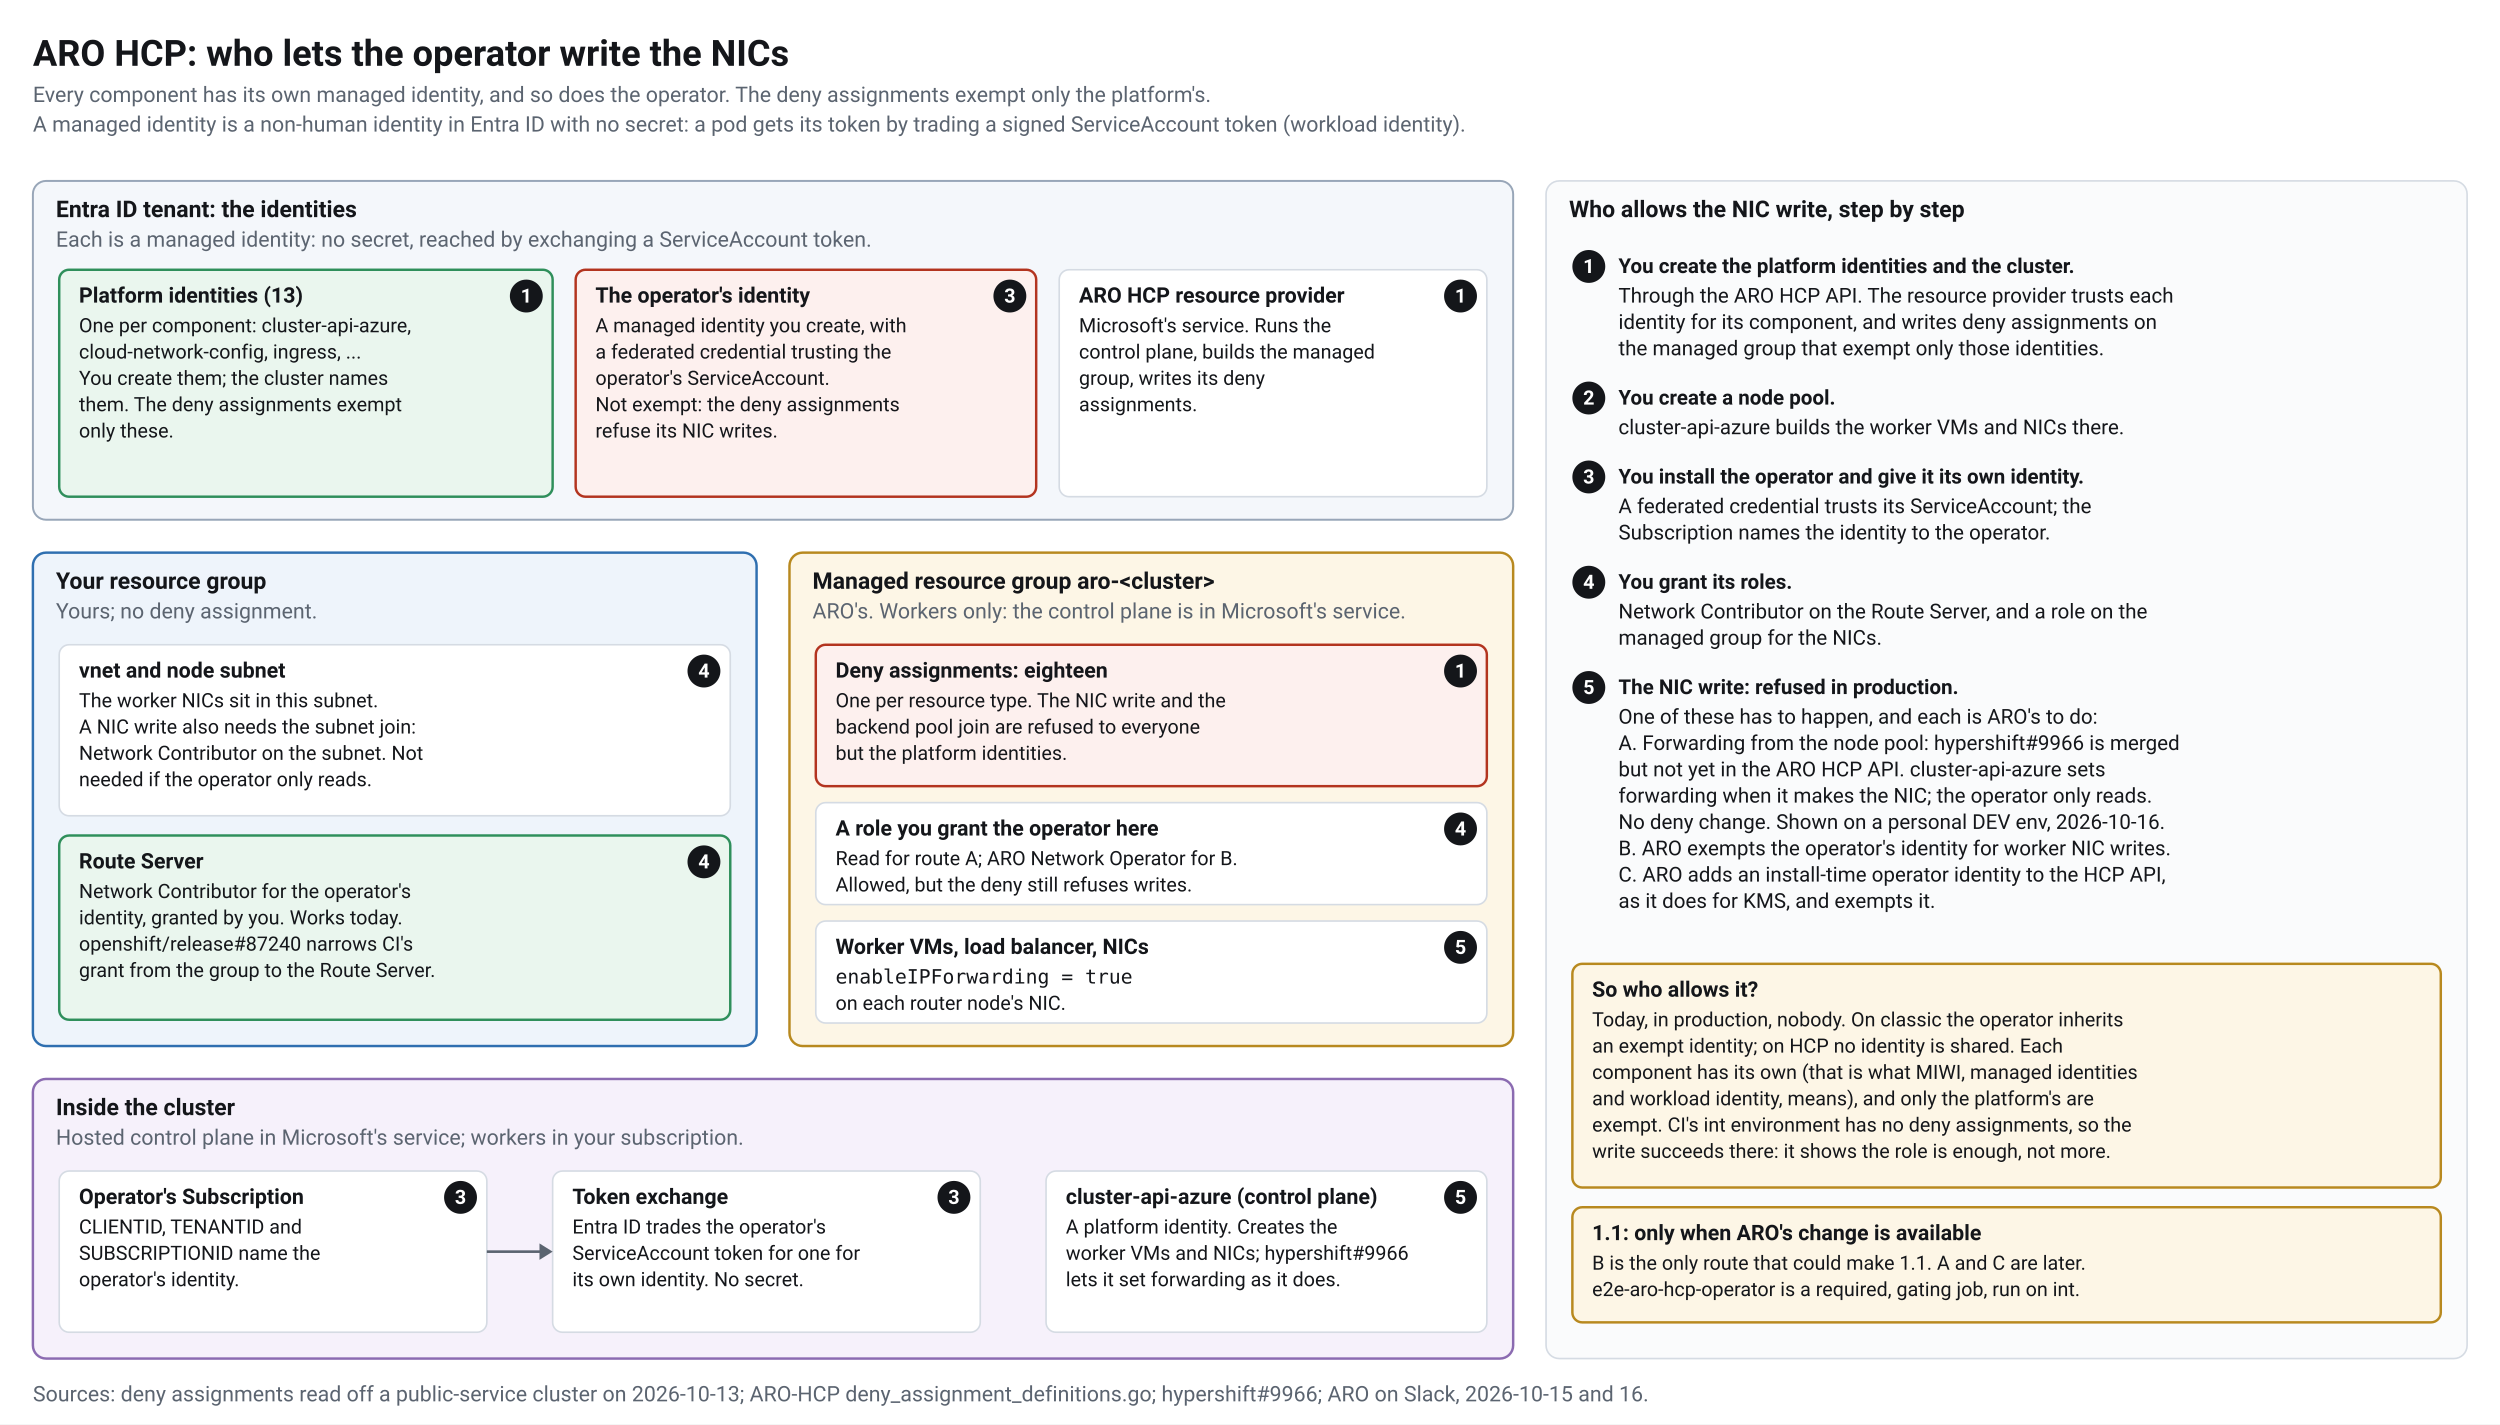
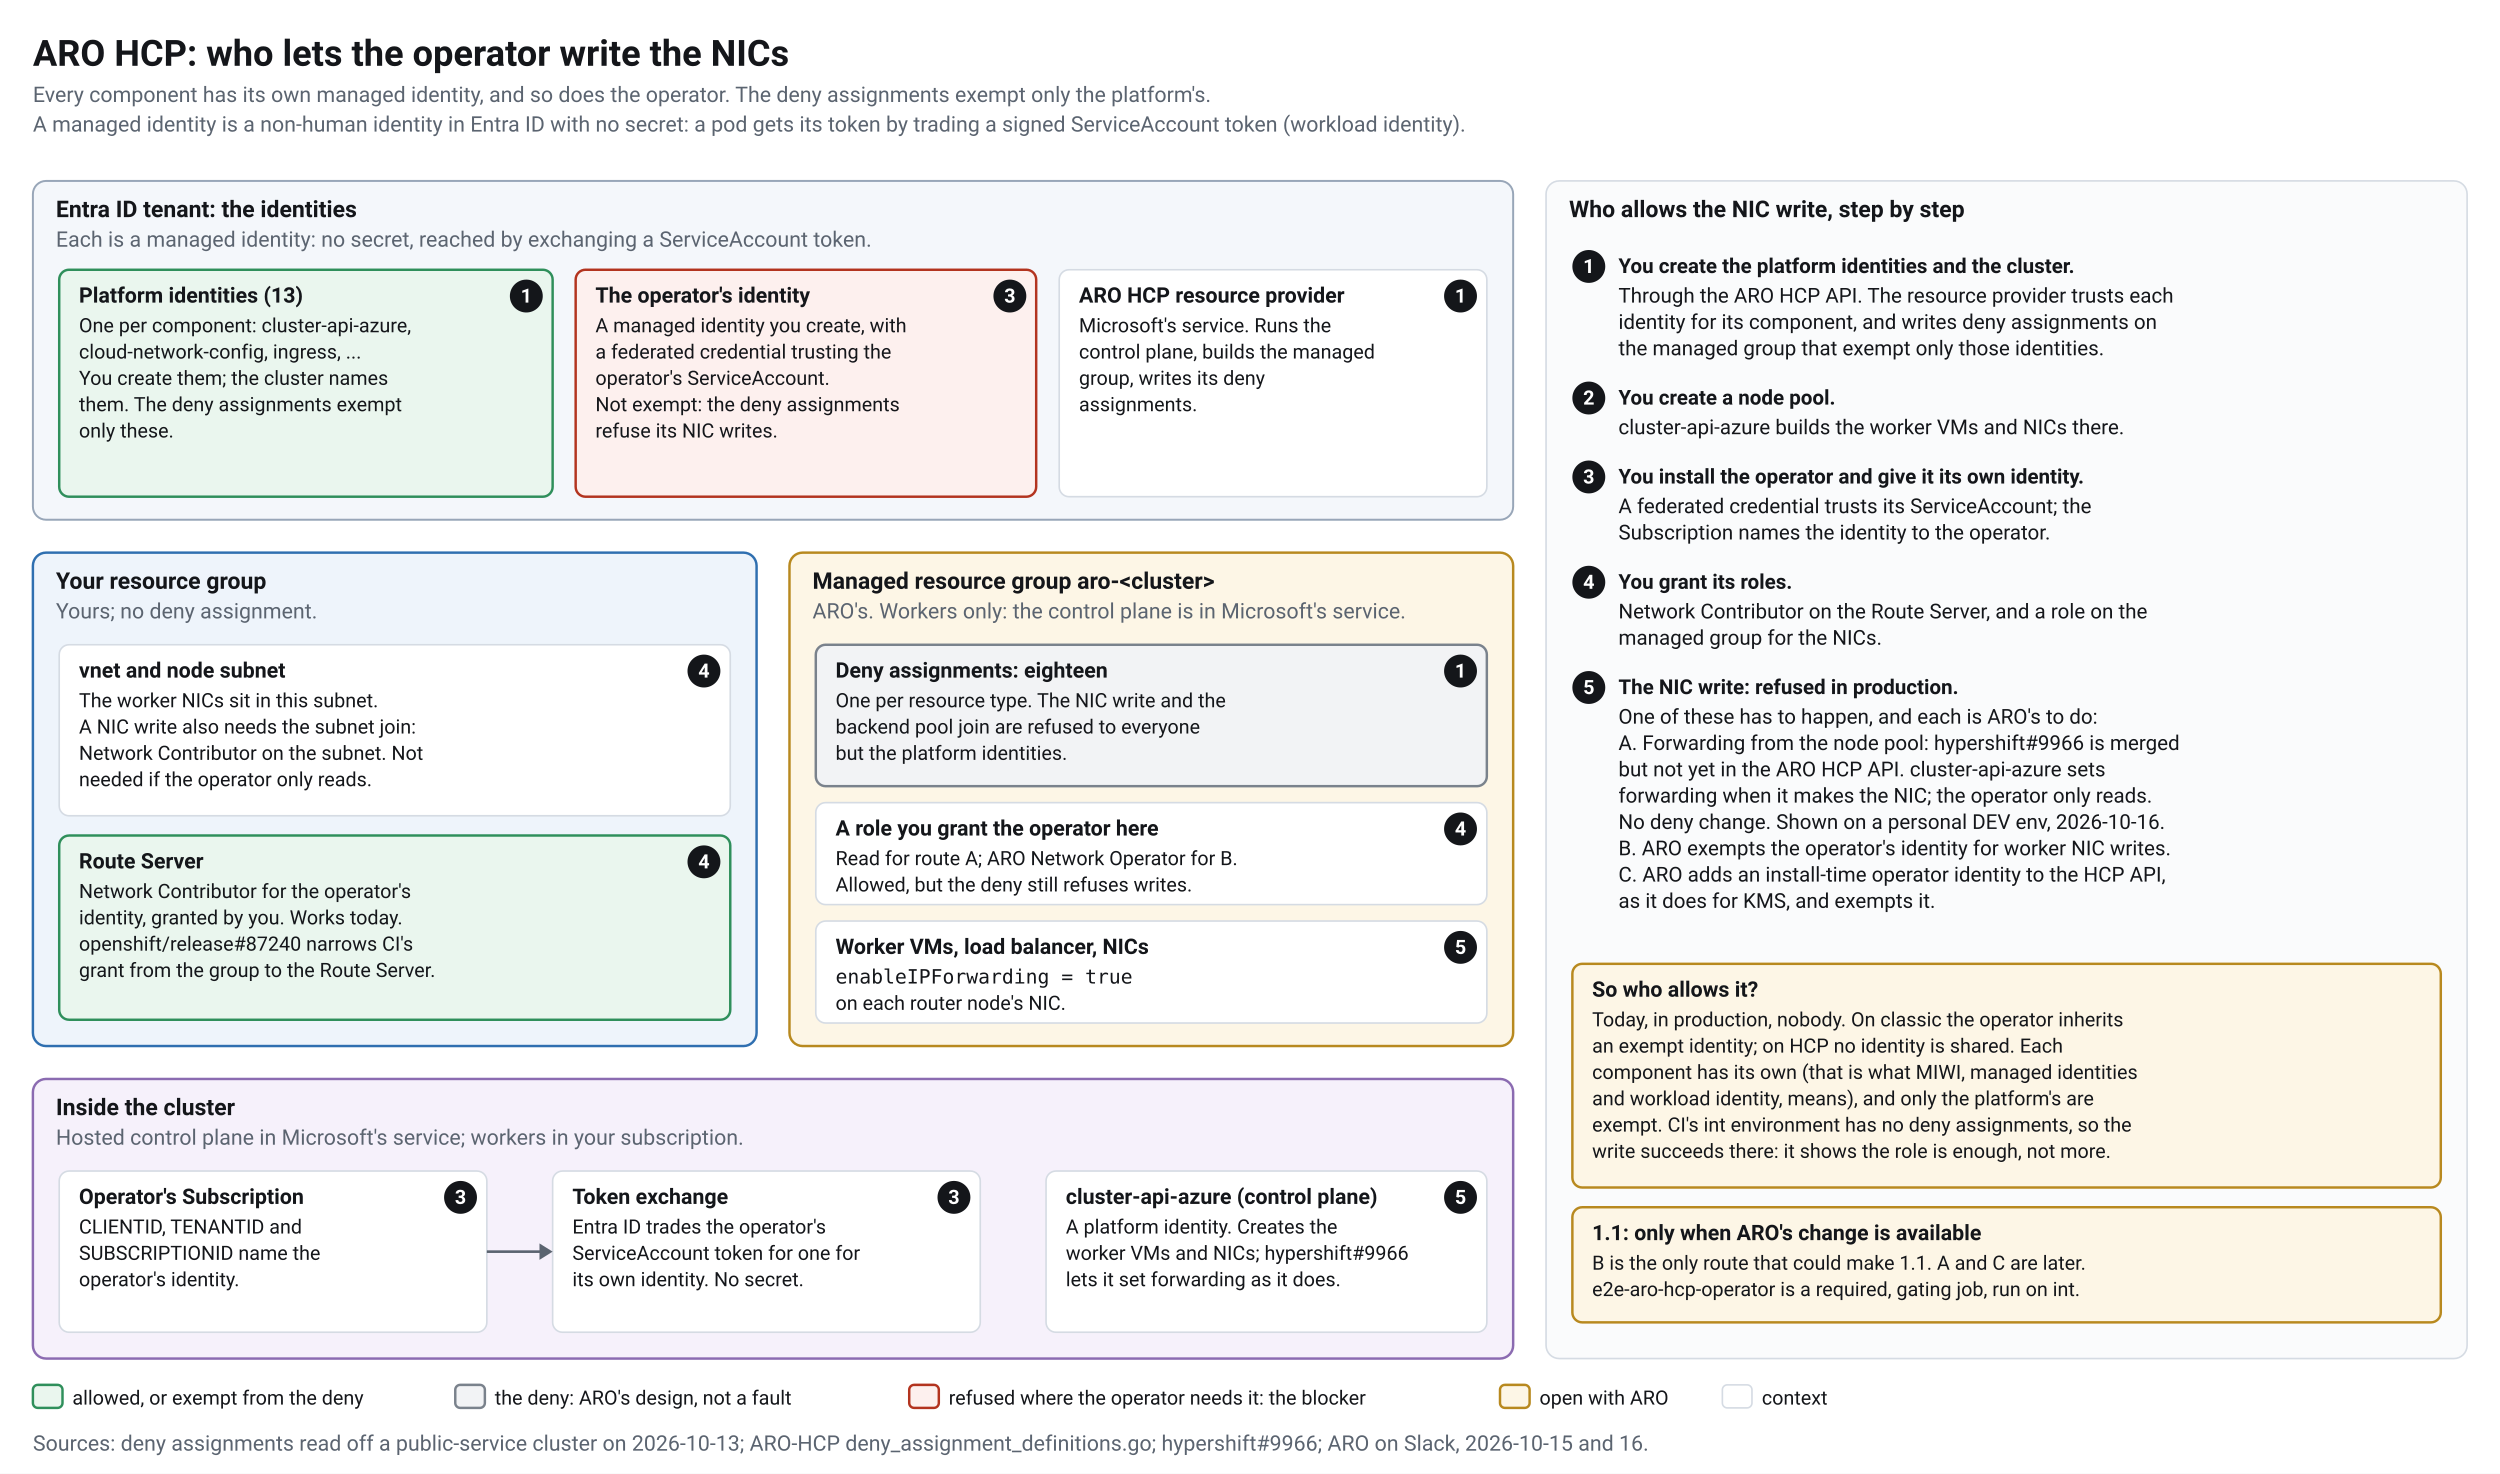
- <svg xmlns="http://www.w3.org/2000/svg" viewBox="0 0 1520 866" width="1520" height="866" font-family="ui-sans-serif, -apple-system, Segoe UI, Roboto, Helvetica, Arial, sans-serif">
+ <svg xmlns="http://www.w3.org/2000/svg" viewBox="0 0 1520 896" width="1520" height="896" font-family="ui-sans-serif, -apple-system, Segoe UI, Roboto, Helvetica, Arial, sans-serif">
  <style>
    :root { color-scheme: light dark; }
    .bg    { fill: #ffffff; }
    .title { fill: #14161a; font-size: 22px; font-weight: 700; }
    .sub   { fill: #5b6470; font-size: 13px; }
    .h     { fill: #14161a; font-size: 14px; font-weight: 700; }
    .ch    { fill: #14161a; font-size: 13px; font-weight: 700; }
    .t     { fill: #14161a; font-size: 12px; }
    .ts    { fill: #14161a; font-size: 12.5px; }
    .tb    { fill: #14161a; font-size: 12.5px; font-weight: 700; }
    .mono  { font-family: ui-monospace, SFMono-Regular, Menlo, Consolas, monospace; }
    .badge { fill: #14161a; }
    .bt    { fill: #ffffff; font-size: 12px; font-weight: 700; }
    .arrow { stroke: #5b6470; stroke-width: 1.6; fill: none; }
    .ah    { fill: #5b6470; }
    .r-ten { fill: #f4f7fb; stroke: #98a6b8; stroke-width: 1.2; }
    .r-you { fill: #eef4fb; stroke: #2f6fb0; stroke-width: 1.5; }
    .r-man { fill: #fdf6e6; stroke: #b8891f; stroke-width: 1.5; }
    .r-cl  { fill: #f6f1fb; stroke: #8b6bb1; stroke-width: 1.5; }
    .r-pan { fill: #fafbfc; stroke: #d5dbe3; stroke-width: 1; }
    .c-n   { fill: #ffffff; stroke: #d5dbe3; stroke-width: 1; }
    .c-ok  { fill: #eaf6ee; stroke: #2f8f5b; stroke-width: 1.5; }
    .c-amb { fill: #fdf6e6; stroke: #b8891f; stroke-width: 1.5; }
    .c-bad { fill: #fdf0ee; stroke: #b3341f; stroke-width: 1.5; }
+     .c-sec { fill: #f2f3f5; stroke: #7a828c; stroke-width: 1.5; }
    @media (prefers-color-scheme: dark) {
      .bg    { fill: #14161a; }
      .title, .h, .ch, .t, .ts, .tb { fill: #e6e9ee; }
      .sub   { fill: #a3acb8; }
      .badge { fill: #e6e9ee; }
      .bt    { fill: #14161a; }
      .arrow { stroke: #a3acb8; }
      .ah    { fill: #a3acb8; }
      .r-ten { fill: #1d2129; stroke: #4a5361; }
      .r-you { fill: #172435; stroke: #5b93d1; }
      .r-man { fill: #2c2414; stroke: #d4a63c; }
      .r-cl  { fill: #241c30; stroke: #a88cce; }
      .r-pan { fill: #191c22; stroke: #343b46; }
      .c-n   { fill: #14161a; stroke: #343b46; }
      .c-ok  { fill: #142a1d; stroke: #3fae72; }
      .c-amb { fill: #2c2414; stroke: #d4a63c; }
      .c-bad { fill: #321a16; stroke: #e0634c; }
+       .c-sec { fill: #1d2025; stroke: #8b939e; }
    }
  </style>
-   <rect class="bg" x="0" y="0" width="1520" height="866" />
+   <rect class="bg" x="0" y="0" width="1520" height="896" />
  <text class="title" x="20" y="40">ARO HCP: who lets the operator write the NICs</text>
  <text class="sub" x="20" y="62">Every component has its own managed identity, and so does the operator. The deny assignments exempt only the platform's.</text>
  <text class="sub" x="20" y="80">A managed identity is a non-human identity in Entra ID with no secret: a pod gets its token by trading a signed ServiceAccount token (workload identity).</text>
  <rect class="r-ten" x="20" y="110" width="900" height="206" rx="8" />
  <text class="h" x="34" y="132">Entra ID tenant: the identities</text>
  <text class="sub" x="34" y="150">Each is a managed identity: no secret, reached by exchanging a ServiceAccount token.</text>
  <rect class="c-ok" x="36" y="164" width="300" height="138" rx="6" />
  <text class="ch" x="48" y="184">Platform identities (13)</text>
  <text class="t" x="48" y="202">One per component: cluster-api-azure,</text>
  <text class="t" x="48" y="218">cloud-network-config, ingress, ...</text>
  <text class="t" x="48" y="234">You create them; the cluster names</text>
  <text class="t" x="48" y="250">them. The deny assignments exempt</text>
  <text class="t" x="48" y="266">only these.</text>
  <circle class="badge" cx="320" cy="180" r="10" />
  <text class="bt" x="320" y="184" text-anchor="middle">1</text>
  <rect class="c-bad" x="350" y="164" width="280" height="138" rx="6" />
  <text class="ch" x="362" y="184">The operator's identity</text>
  <text class="t" x="362" y="202">A managed identity you create, with</text>
  <text class="t" x="362" y="218">a federated credential trusting the</text>
  <text class="t" x="362" y="234">operator's ServiceAccount.</text>
  <text class="t" x="362" y="250">Not exempt: the deny assignments</text>
  <text class="t" x="362" y="266">refuse its NIC writes.</text>
  <circle class="badge" cx="614" cy="180" r="10" />
  <text class="bt" x="614" y="184" text-anchor="middle">3</text>
  <rect class="c-n" x="644" y="164" width="260" height="138" rx="6" />
  <text class="ch" x="656" y="184">ARO HCP resource provider</text>
  <text class="t" x="656" y="202">Microsoft's service. Runs the</text>
  <text class="t" x="656" y="218">control plane, builds the managed</text>
  <text class="t" x="656" y="234">group, writes its deny</text>
  <text class="t" x="656" y="250">assignments.</text>
  <circle class="badge" cx="888" cy="180" r="10" />
  <text class="bt" x="888" y="184" text-anchor="middle">1</text>
  <rect class="r-you" x="20" y="336" width="440" height="300" rx="8" />
  <text class="h" x="34" y="358">Your resource group</text>
  <text class="sub" x="34" y="376">Yours; no deny assignment.</text>
  <rect class="c-n" x="36" y="392" width="408" height="104" rx="6" />
  <text class="ch" x="48" y="412">vnet and node subnet</text>
  <text class="t" x="48" y="430">The worker NICs sit in this subnet.</text>
  <text class="t" x="48" y="446">A NIC write also needs the subnet join:</text>
  <text class="t" x="48" y="462">Network Contributor on the subnet. Not</text>
  <text class="t" x="48" y="478">needed if the operator only reads.</text>
  <circle class="badge" cx="428" cy="408" r="10" />
  <text class="bt" x="428" y="412" text-anchor="middle">4</text>
  <rect class="c-ok" x="36" y="508" width="408" height="112" rx="6" />
  <text class="ch" x="48" y="528">Route Server</text>
  <text class="t" x="48" y="546">Network Contributor for the operator's</text>
  <text class="t" x="48" y="562">identity, granted by you. Works today.</text>
  <text class="t" x="48" y="578">openshift/release#87240 narrows CI's</text>
  <text class="t" x="48" y="594">grant from the group to the Route Server.</text>
  <circle class="badge" cx="428" cy="524" r="10" />
  <text class="bt" x="428" y="528" text-anchor="middle">4</text>
  <rect class="r-man" x="480" y="336" width="440" height="300" rx="8" />
  <text class="h" x="494" y="358">Managed resource group aro-&lt;cluster&gt;</text>
  <text class="sub" x="494" y="376">ARO's. Workers only: the control plane is in Microsoft's service.</text>
-   <rect class="c-bad" x="496" y="392" width="408" height="86" rx="6" />
+   <rect class="c-sec" x="496" y="392" width="408" height="86" rx="6" />
  <text class="ch" x="508" y="412">Deny assignments: eighteen</text>
  <text class="t" x="508" y="430">One per resource type. The NIC write and the</text>
  <text class="t" x="508" y="446">backend pool join are refused to everyone</text>
  <text class="t" x="508" y="462">but the platform identities.</text>
  <circle class="badge" cx="888" cy="408" r="10" />
  <text class="bt" x="888" y="412" text-anchor="middle">1</text>
  <rect class="c-n" x="496" y="488" width="408" height="62" rx="6" />
  <text class="ch" x="508" y="508">A role you grant the operator here</text>
  <text class="t" x="508" y="526">Read for route A; ARO Network Operator for B.</text>
  <text class="t" x="508" y="542">Allowed, but the deny still refuses writes.</text>
  <circle class="badge" cx="888" cy="504" r="10" />
  <text class="bt" x="888" y="508" text-anchor="middle">4</text>
  <rect class="c-n" x="496" y="560" width="408" height="62" rx="6" />
  <text class="ch" x="508" y="580">Worker VMs, load balancer, NICs</text>
  <text class="t mono" x="508" y="598">enableIPForwarding = true</text>
  <text class="t" x="508" y="614">on each router node's NIC.</text>
  <circle class="badge" cx="888" cy="576" r="10" />
  <text class="bt" x="888" y="580" text-anchor="middle">5</text>
  <rect class="r-cl" x="20" y="656" width="900" height="170" rx="8" />
  <text class="h" x="34" y="678">Inside the cluster</text>
  <text class="sub" x="34" y="696">Hosted control plane in Microsoft's service; workers in your subscription.</text>
  <rect class="c-n" x="36" y="712" width="260" height="98" rx="6" />
  <text class="ch" x="48" y="732">Operator's Subscription</text>
  <text class="t" x="48" y="750">CLIENTID, TENANTID and</text>
  <text class="t" x="48" y="766">SUBSCRIPTIONID name the</text>
  <text class="t" x="48" y="782">operator's identity.</text>
  <circle class="badge" cx="280" cy="728" r="10" />
  <text class="bt" x="280" y="732" text-anchor="middle">3</text>
  <rect class="c-n" x="336" y="712" width="260" height="98" rx="6" />
  <text class="ch" x="348" y="732">Token exchange</text>
  <text class="t" x="348" y="750">Entra ID trades the operator's</text>
  <text class="t" x="348" y="766">ServiceAccount token for one for</text>
  <text class="t" x="348" y="782">its own identity. No secret.</text>
  <circle class="badge" cx="580" cy="728" r="10" />
  <text class="bt" x="580" y="732" text-anchor="middle">3</text>
  <rect class="c-n" x="636" y="712" width="268" height="98" rx="6" />
  <text class="ch" x="648" y="732">cluster-api-azure (control plane)</text>
  <text class="t" x="648" y="750">A platform identity. Creates the</text>
  <text class="t" x="648" y="766">worker VMs and NICs; hypershift#9966</text>
  <text class="t" x="648" y="782">lets it set forwarding as it does.</text>
  <circle class="badge" cx="888" cy="728" r="10" />
  <text class="bt" x="888" y="732" text-anchor="middle">5</text>
  <line class="arrow" x1="296" y1="761" x2="329" y2="761" />
  <polygon class="ah" points="336,761 328,756 328,766" />
  <rect class="r-pan" x="940" y="110" width="560" height="716" rx="8" />
  <text class="h" x="954" y="132">Who allows the NIC write, step by step</text>
  <circle class="badge" cx="966" cy="162" r="10" />
  <text class="bt" x="966" y="166" text-anchor="middle">1</text>
  <text class="tb" x="984" y="166">You create the platform identities and the cluster.</text>
  <text class="ts" x="984" y="184">Through the ARO HCP API. The resource provider trusts each</text>
  <text class="ts" x="984" y="200">identity for its component, and writes deny assignments on</text>
  <text class="ts" x="984" y="216">the managed group that exempt only those identities.</text>
  <circle class="badge" cx="966" cy="242" r="10" />
  <text class="bt" x="966" y="246" text-anchor="middle">2</text>
  <text class="tb" x="984" y="246">You create a node pool.</text>
  <text class="ts" x="984" y="264">cluster-api-azure builds the worker VMs and NICs there.</text>
  <circle class="badge" cx="966" cy="290" r="10" />
  <text class="bt" x="966" y="294" text-anchor="middle">3</text>
  <text class="tb" x="984" y="294">You install the operator and give it its own identity.</text>
  <text class="ts" x="984" y="312">A federated credential trusts its ServiceAccount; the</text>
  <text class="ts" x="984" y="328">Subscription names the identity to the operator.</text>
  <circle class="badge" cx="966" cy="354" r="10" />
  <text class="bt" x="966" y="358" text-anchor="middle">4</text>
  <text class="tb" x="984" y="358">You grant its roles.</text>
  <text class="ts" x="984" y="376">Network Contributor on the Route Server, and a role on the</text>
  <text class="ts" x="984" y="392">managed group for the NICs.</text>
  <circle class="badge" cx="966" cy="418" r="10" />
  <text class="bt" x="966" y="422" text-anchor="middle">5</text>
  <text class="tb" x="984" y="422">The NIC write: refused in production.</text>
  <text class="ts" x="984" y="440">One of these has to happen, and each is ARO's to do:</text>
  <text class="ts" x="984" y="456">A. Forwarding from the node pool: hypershift#9966 is merged</text>
  <text class="ts" x="984" y="472">    but not yet in the ARO HCP API. cluster-api-azure sets</text>
  <text class="ts" x="984" y="488">    forwarding when it makes the NIC; the operator only reads.</text>
  <text class="ts" x="984" y="504">    No deny change. Shown on a personal DEV env, 2026-10-16.</text>
  <text class="ts" x="984" y="520">B. ARO exempts the operator's identity for worker NIC writes.</text>
  <text class="ts" x="984" y="536">C. ARO adds an install-time operator identity to the HCP API,</text>
  <text class="ts" x="984" y="552">    as it does for KMS, and exempts it.</text>
  <rect class="c-amb" x="956" y="586" width="528" height="136" rx="6" />
  <text class="ch" x="968" y="606">So who allows it?</text>
  <text class="t" x="968" y="624">Today, in production, nobody. On classic the operator inherits</text>
  <text class="t" x="968" y="640">an exempt identity; on HCP no identity is shared. Each</text>
  <text class="t" x="968" y="656">component has its own (that is what MIWI, managed identities</text>
  <text class="t" x="968" y="672">and workload identity, means), and only the platform's are</text>
  <text class="t" x="968" y="688">exempt. CI's int environment has no deny assignments, so the</text>
  <text class="t" x="968" y="704">write succeeds there: it shows the role is enough, not more.</text>
  <rect class="c-amb" x="956" y="734" width="528" height="70" rx="6" />
  <text class="ch" x="968" y="754">1.1: only when ARO's change is available</text>
  <text class="t" x="968" y="772">B is the only route that could make 1.1. A and C are later.</text>
  <text class="t" x="968" y="788">e2e-aro-hcp-operator is a required, gating job, run on int.</text>
-   <text class="sub" x="20" y="852">Sources: deny assignments read off a public-service cluster on 2026-10-13; ARO-HCP deny_assignment_definitions.go; hypershift#9966; ARO on Slack, 2026-10-15 and 16.</text>
+   <rect class="c-ok" x="20" y="842" width="18" height="14" rx="3" />
+   <text class="t" x="44" y="854">allowed, or exempt from the deny</text>
+   <rect class="c-sec" x="276.8" y="842" width="18" height="14" rx="3" />
+   <text class="t" x="300.8" y="854">the deny: ARO's design, not a fault</text>
+   <rect class="c-bad" x="552.8" y="842" width="18" height="14" rx="3" />
+   <text class="t" x="576.8" y="854">refused where the operator needs it: the blocker</text>
+   <rect class="c-amb" x="912.0" y="842" width="18" height="14" rx="3" />
+   <text class="t" x="936.0" y="854">open with ARO</text>
+   <rect class="c-n" x="1047.2" y="842" width="18" height="14" rx="3" />
+   <text class="t" x="1071.2" y="854">context</text>
+   <text class="sub" x="20" y="882">Sources: deny assignments read off a public-service cluster on 2026-10-13; ARO-HCP deny_assignment_definitions.go; hypershift#9966; ARO on Slack, 2026-10-15 and 16.</text>
</svg>
